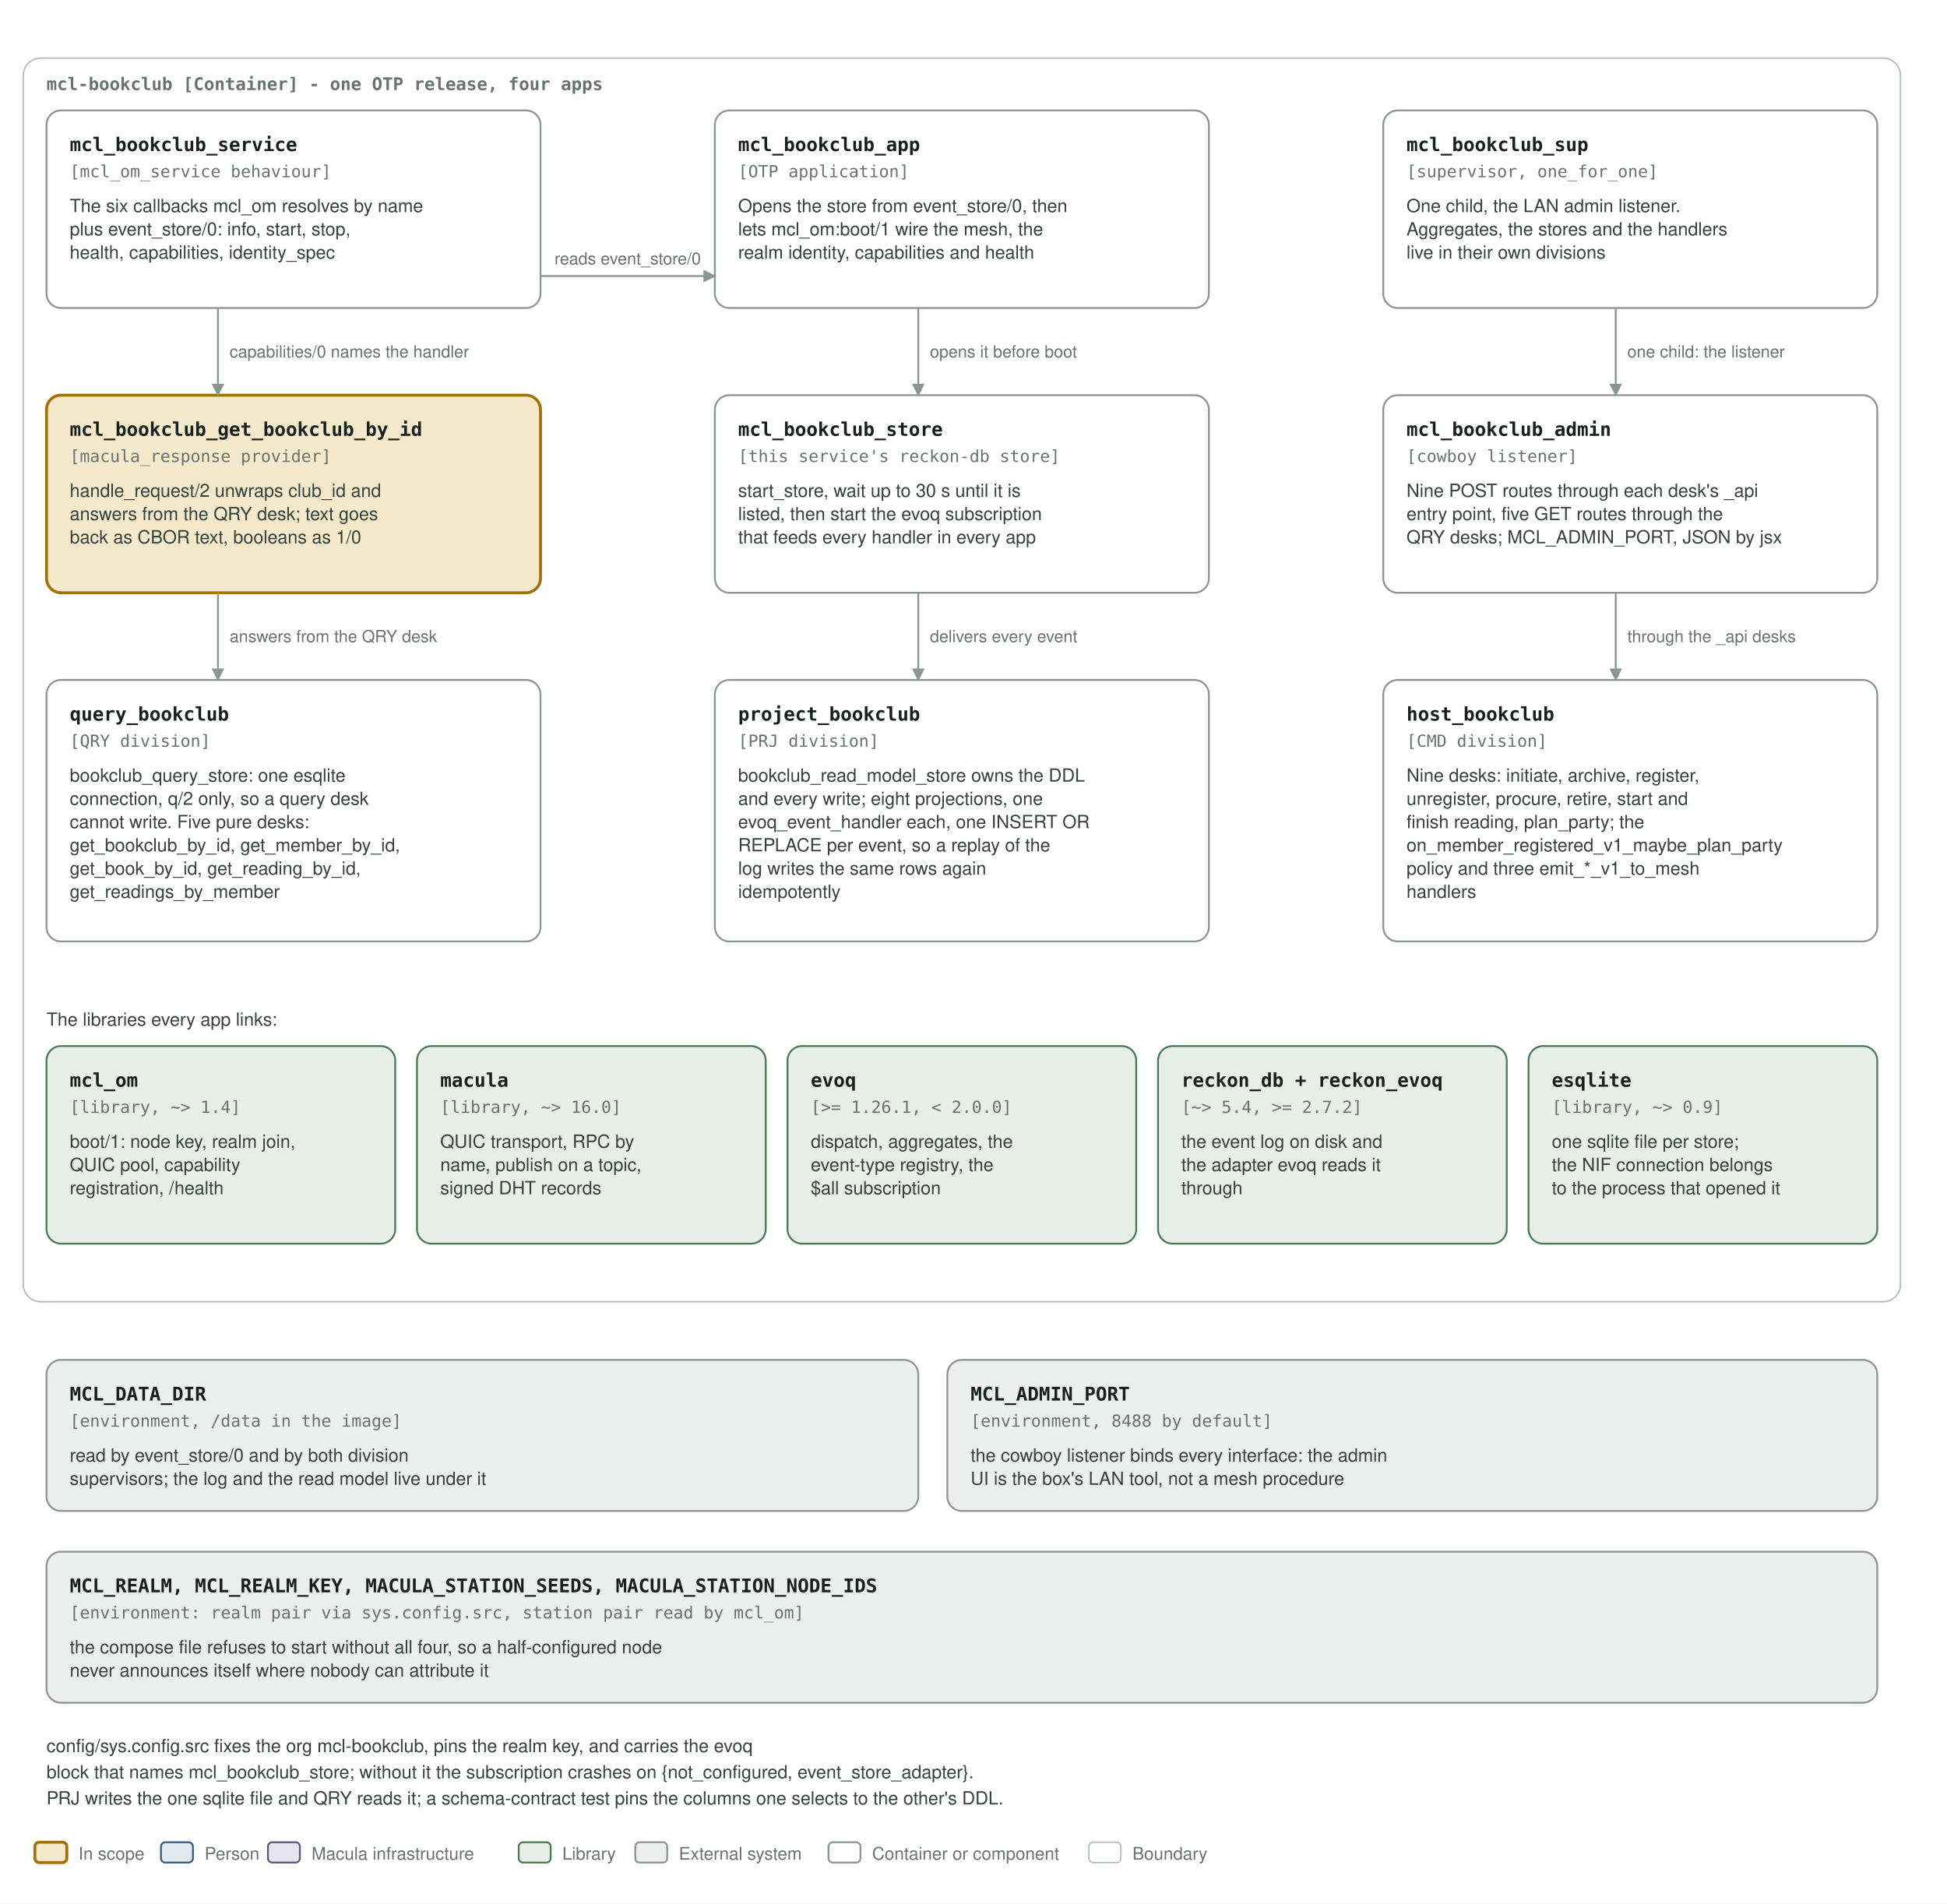
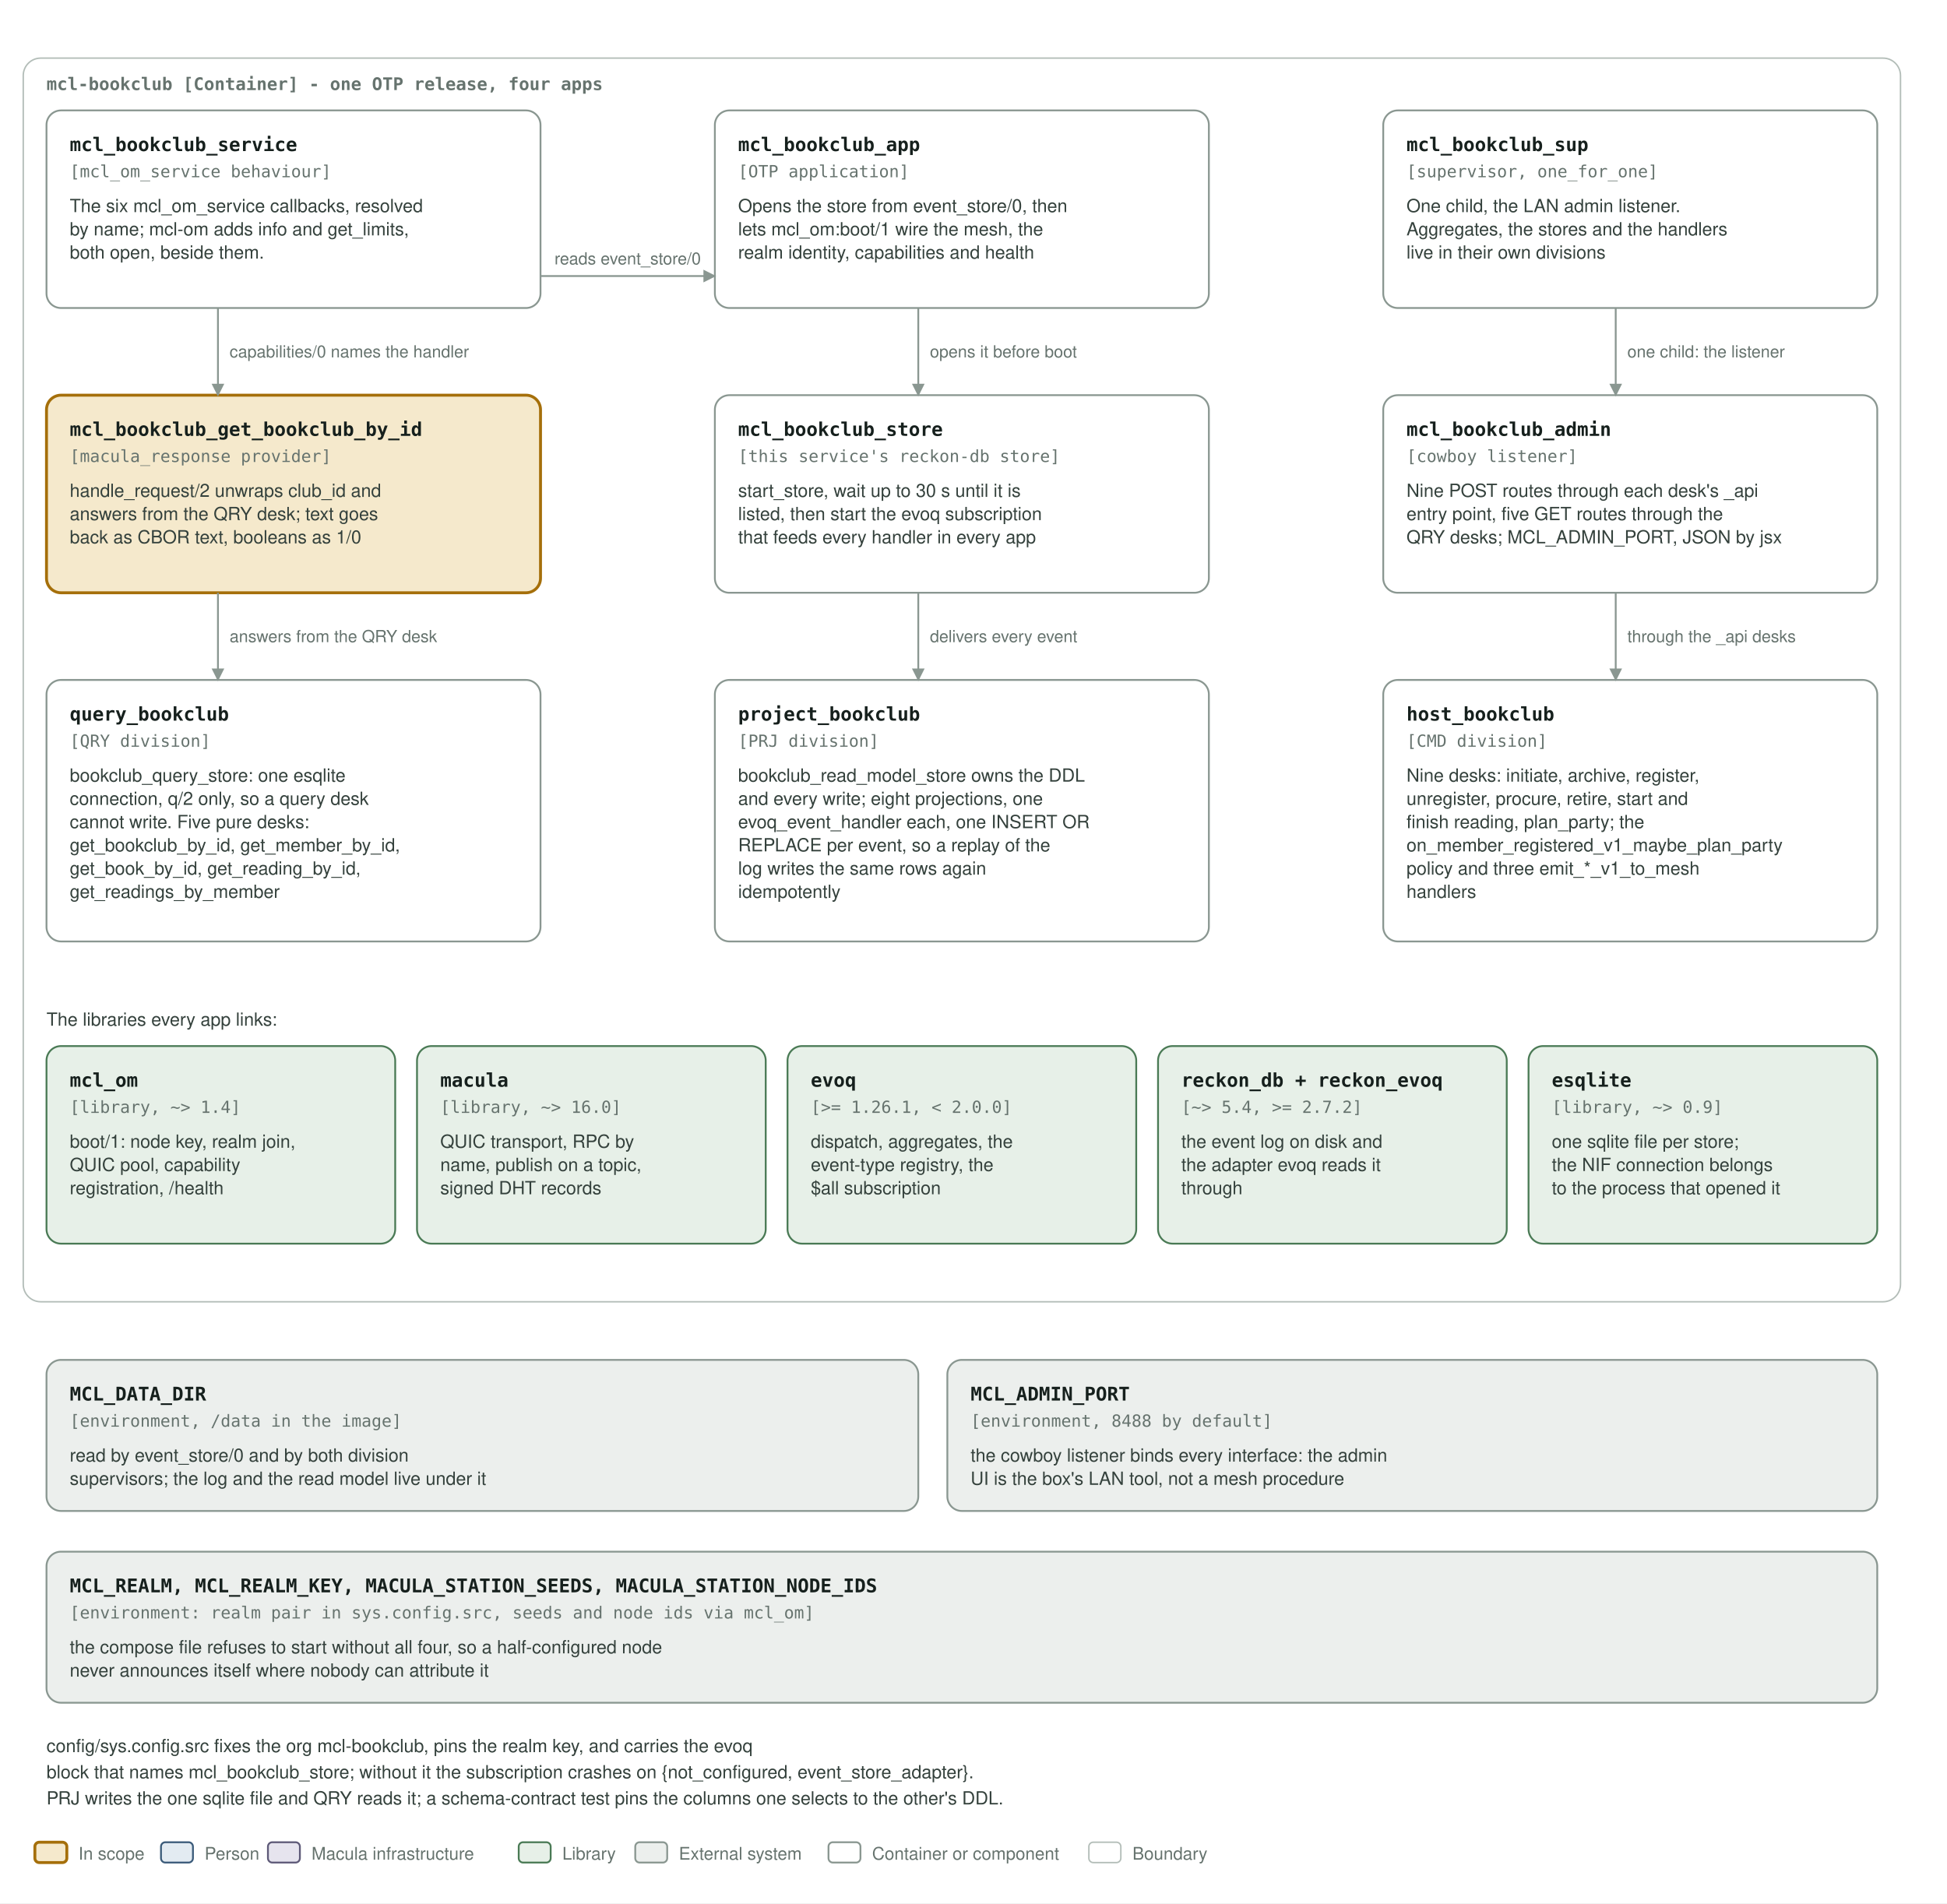
<svg xmlns="http://www.w3.org/2000/svg" viewBox="0 0 1340 1310" role="img" aria-label="mcl-bookclub components">
  <style>
.t-name { font-family: "Atkinson Hyperlegible", "Segoe UI", system-ui, -apple-system, Helvetica, Arial, sans-serif; font-size: 15px; font-weight: 700; }
.t-desc { font-family: "Atkinson Hyperlegible", "Segoe UI", system-ui, -apple-system, Helvetica, Arial, sans-serif; font-size: 12.5px; }
.t-rel { font-family: "Atkinson Hyperlegible", "Segoe UI", system-ui, -apple-system, Helvetica, Arial, sans-serif; font-size: 11.5px; paint-order: stroke; stroke-width: 4px; stroke-linejoin: round; }
.t-code { font-family: "JetBrains Mono", ui-monospace, Menlo, Consolas, monospace; font-size: 13px; font-weight: 600; }
.t-type { font-family: "JetBrains Mono", ui-monospace, Menlo, Consolas, monospace; font-size: 11.5px; }
.t-bound { font-family: "JetBrains Mono", ui-monospace, Menlo, Consolas, monospace; font-size: 12px; font-weight: 600; }
.t-leg { font-family: "Atkinson Hyperlegible", "Segoe UI", system-ui, -apple-system, Helvetica, Arial, sans-serif; font-size: 12px; }
.edge { fill: none; stroke-width: 1.25; }
.edge-later { fill: none; stroke-width: 1.25; stroke-dasharray: 5 4; }
.bg { fill: #FFFFFF; }
.b-sys { fill: #F5E9CC; stroke: #A56F0A; stroke-width: 2; }
.b-per { fill: #E3EBF2; stroke: #3B5B7A; stroke-width: 1.25; }
.b-mac { fill: #E6E4EE; stroke: #5E5A78; stroke-width: 1.25; }
.b-lib { fill: #E7F0E8; stroke: #4A7A55; stroke-width: 1.25; }
.b-ext { fill: #ECEFED; stroke: #8A9791; stroke-width: 1.25; }
.b-cmp { fill: #FFFFFF; stroke: #8A9791; stroke-width: 1.25; }
.b-later { fill: none; stroke: #8A9791; stroke-width: 1.25; stroke-dasharray: 5 4; }
.bound { fill: none; stroke: #B3BDB8; stroke-width: 1; }
.head { fill: #3B5B7A; }
.t-name, .t-code { fill: #16201D; }
.t-type, .t-bound, .t-leg { fill: #66736E; }
.t-desc { fill: #34413C; }
.t-rel { fill: #66736E; stroke: #FFFFFF; }
.edge, .edge-later { stroke: #8A9791; }
.arrowhead { fill: #8A9791; }
@media (prefers-color-scheme: dark) {
.bg { fill: #171F1C; }
.b-sys { fill: #3A2E13; stroke: #E3AA3C; }
.b-per { fill: #1D2A36; stroke: #8EB4D8; }
.b-mac { fill: #26243A; stroke: #A9A4C8; }
.b-lib { fill: #1A241C; stroke: #8FBE9B; }
.b-ext { fill: #1C2421; stroke: #7D8B85; }
.b-cmp { fill: #171F1C; stroke: #7D8B85; }
.b-later { stroke: #7D8B85; }
.bound { stroke: #4A5752; }
.head { fill: #8EB4D8; }
.t-name, .t-code { fill: #E6ECE9; }
.t-type, .t-bound, .t-leg { fill: #93A09A; }
.t-desc { fill: #C3CDC8; }
.t-rel { fill: #93A09A; stroke: #171F1C; }
.edge, .edge-later { stroke: #7D8B85; }
.arrowhead { fill: #7D8B85; }
}
</style>
  <defs>
    <marker id="a" viewBox="0 0 10 10" refX="9" refY="5" markerWidth="7" markerHeight="7" orient="auto-start-reverse">
      <path class="arrowhead" d="M0 0L10 5L0 10z" />
    </marker>
  </defs>
  <rect class="bg" x="0" y="0" width="1340" height="1310" />
  <rect class="bound" x="16" y="40" width="1292" height="856" rx="12" />
  <text class="t-bound" x="32" y="62">mcl-bookclub [Container] - one OTP release, four apps</text>
  <rect class="b-cmp" x="32" y="76" width="340" height="136" rx="10" />
  <text class="t-code" x="48" y="104">mcl_bookclub_service</text>
  <text class="t-type" x="48" y="122">[mcl_om_service behaviour]</text>
-   <text class="t-desc" x="48" y="146">The six callbacks mcl_om resolves by name</text>
-   <text class="t-desc" x="48" y="162">plus event_store/0: info, start, stop,</text>
-   <text class="t-desc" x="48" y="178">health, capabilities, identity_spec</text>
+   <text class="t-desc" x="48" y="146">The six mcl_om_service callbacks, resolved</text>
+   <text class="t-desc" x="48" y="162">by name; mcl-om adds info and get_limits,</text>
+   <text class="t-desc" x="48" y="178">both open, beside them.</text>
  <rect class="b-cmp" x="492" y="76" width="340" height="136" rx="10" />
  <text class="t-code" x="508" y="104">mcl_bookclub_app</text>
  <text class="t-type" x="508" y="122">[OTP application]</text>
  <text class="t-desc" x="508" y="146">Opens the store from event_store/0, then</text>
  <text class="t-desc" x="508" y="162">lets mcl_om:boot/1 wire the mesh, the</text>
  <text class="t-desc" x="508" y="178">realm identity, capabilities and health</text>
  <rect class="b-cmp" x="952" y="76" width="340" height="136" rx="10" />
  <text class="t-code" x="968" y="104">mcl_bookclub_sup</text>
  <text class="t-type" x="968" y="122">[supervisor, one_for_one]</text>
  <text class="t-desc" x="968" y="146">One child, the LAN admin listener.</text>
  <text class="t-desc" x="968" y="162">Aggregates, the stores and the handlers</text>
  <text class="t-desc" x="968" y="178">live in their own divisions</text>
  <rect class="b-sys" x="32" y="272" width="340" height="136" rx="10" />
  <text class="t-code" x="48" y="300">mcl_bookclub_get_bookclub_by_id</text>
  <text class="t-type" x="48" y="318">[macula_response provider]</text>
  <text class="t-desc" x="48" y="342">handle_request/2 unwraps club_id and</text>
  <text class="t-desc" x="48" y="358">answers from the QRY desk; text goes</text>
  <text class="t-desc" x="48" y="374">back as CBOR text, booleans as 1/0</text>
  <rect class="b-cmp" x="492" y="272" width="340" height="136" rx="10" />
  <text class="t-code" x="508" y="300">mcl_bookclub_store</text>
  <text class="t-type" x="508" y="318">[this service's reckon-db store]</text>
  <text class="t-desc" x="508" y="342">start_store, wait up to 30 s until it is</text>
  <text class="t-desc" x="508" y="358">listed, then start the evoq subscription</text>
  <text class="t-desc" x="508" y="374">that feeds every handler in every app</text>
  <rect class="b-cmp" x="952" y="272" width="340" height="136" rx="10" />
  <text class="t-code" x="968" y="300">mcl_bookclub_admin</text>
  <text class="t-type" x="968" y="318">[cowboy listener]</text>
  <text class="t-desc" x="968" y="342">Nine POST routes through each desk's _api</text>
  <text class="t-desc" x="968" y="358">entry point, five GET routes through the</text>
  <text class="t-desc" x="968" y="374">QRY desks; MCL_ADMIN_PORT, JSON by jsx</text>
  <rect class="b-cmp" x="32" y="468" width="340" height="180" rx="10" />
  <text class="t-code" x="48" y="496">query_bookclub</text>
  <text class="t-type" x="48" y="514">[QRY division]</text>
  <text class="t-desc" x="48" y="538">bookclub_query_store: one esqlite</text>
  <text class="t-desc" x="48" y="554">connection, q/2 only, so a query desk</text>
  <text class="t-desc" x="48" y="570">cannot write. Five pure desks:</text>
  <text class="t-desc" x="48" y="586">get_bookclub_by_id, get_member_by_id,</text>
  <text class="t-desc" x="48" y="602">get_book_by_id, get_reading_by_id,</text>
  <text class="t-desc" x="48" y="618">get_readings_by_member</text>
  <rect class="b-cmp" x="492" y="468" width="340" height="180" rx="10" />
  <text class="t-code" x="508" y="496">project_bookclub</text>
  <text class="t-type" x="508" y="514">[PRJ division]</text>
  <text class="t-desc" x="508" y="538">bookclub_read_model_store owns the DDL</text>
  <text class="t-desc" x="508" y="554">and every write; eight projections, one</text>
  <text class="t-desc" x="508" y="570">evoq_event_handler each, one INSERT OR</text>
  <text class="t-desc" x="508" y="586">REPLACE per event, so a replay of the</text>
  <text class="t-desc" x="508" y="602">log writes the same rows again</text>
  <text class="t-desc" x="508" y="618">idempotently</text>
  <rect class="b-cmp" x="952" y="468" width="340" height="180" rx="10" />
  <text class="t-code" x="968" y="496">host_bookclub</text>
  <text class="t-type" x="968" y="514">[CMD division]</text>
  <text class="t-desc" x="968" y="538">Nine desks: initiate, archive, register,</text>
  <text class="t-desc" x="968" y="554">unregister, procure, retire, start and</text>
  <text class="t-desc" x="968" y="570">finish reading, plan_party; the</text>
  <text class="t-desc" x="968" y="586">on_member_registered_v1_maybe_plan_party</text>
  <text class="t-desc" x="968" y="602">policy and three emit_*_v1_to_mesh</text>
  <text class="t-desc" x="968" y="618">handlers</text>
  <text class="t-desc" x="32" y="706">The libraries every app links:</text>
  <rect class="b-lib" x="32" y="720" width="240" height="136" rx="10" />
  <text class="t-code" x="48" y="748">mcl_om</text>
  <text class="t-type" x="48" y="766">[library, ~&gt; 1.4]</text>
  <text class="t-desc" x="48" y="790">boot/1: node key, realm join,</text>
  <text class="t-desc" x="48" y="806">QUIC pool, capability</text>
  <text class="t-desc" x="48" y="822">registration, /health</text>
  <rect class="b-lib" x="287" y="720" width="240" height="136" rx="10" />
  <text class="t-code" x="303" y="748">macula</text>
  <text class="t-type" x="303" y="766">[library, ~&gt; 16.0]</text>
  <text class="t-desc" x="303" y="790">QUIC transport, RPC by</text>
  <text class="t-desc" x="303" y="806">name, publish on a topic,</text>
  <text class="t-desc" x="303" y="822">signed DHT records</text>
  <rect class="b-lib" x="542" y="720" width="240" height="136" rx="10" />
  <text class="t-code" x="558" y="748">evoq</text>
  <text class="t-type" x="558" y="766">[&gt;= 1.26.1, &lt; 2.0.0]</text>
  <text class="t-desc" x="558" y="790">dispatch, aggregates, the</text>
  <text class="t-desc" x="558" y="806">event-type registry, the</text>
  <text class="t-desc" x="558" y="822">$all subscription</text>
  <rect class="b-lib" x="797" y="720" width="240" height="136" rx="10" />
  <text class="t-code" x="813" y="748">reckon_db + reckon_evoq</text>
  <text class="t-type" x="813" y="766">[~&gt; 5.4, &gt;= 2.7.2]</text>
  <text class="t-desc" x="813" y="790">the event log on disk and</text>
  <text class="t-desc" x="813" y="806">the adapter evoq reads it</text>
  <text class="t-desc" x="813" y="822">through</text>
  <rect class="b-lib" x="1052" y="720" width="240" height="136" rx="10" />
  <text class="t-code" x="1068" y="748">esqlite</text>
  <text class="t-type" x="1068" y="766">[library, ~&gt; 0.9]</text>
  <text class="t-desc" x="1068" y="790">one sqlite file per store;</text>
  <text class="t-desc" x="1068" y="806">the NIF connection belongs</text>
  <text class="t-desc" x="1068" y="822">to the process that opened it</text>
  <rect class="b-ext" x="32" y="936" width="600" height="104" rx="10" />
  <text class="t-code" x="48" y="964">MCL_DATA_DIR</text>
  <text class="t-type" x="48" y="982">[environment, /data in the image]</text>
  <text class="t-desc" x="48" y="1006">read by event_store/0 and by both division</text>
  <text class="t-desc" x="48" y="1022">supervisors; the log and the read model live under it</text>
  <rect class="b-ext" x="652" y="936" width="640" height="104" rx="10" />
  <text class="t-code" x="668" y="964">MCL_ADMIN_PORT</text>
  <text class="t-type" x="668" y="982">[environment, 8488 by default]</text>
  <text class="t-desc" x="668" y="1006">the cowboy listener binds every interface: the admin</text>
  <text class="t-desc" x="668" y="1022">UI is the box's LAN tool, not a mesh procedure</text>
  <rect class="b-ext" x="32" y="1068" width="1260" height="104" rx="10" />
  <text class="t-code" x="48" y="1096">MCL_REALM, MCL_REALM_KEY, MACULA_STATION_SEEDS, MACULA_STATION_NODE_IDS</text>
-   <text class="t-type" x="48" y="1114">[environment: realm pair via sys.config.src, station pair read by mcl_om]</text>
+   <text class="t-type" x="48" y="1114">[environment: realm pair in sys.config.src, seeds and node ids via mcl_om]</text>
  <text class="t-desc" x="48" y="1138">the compose file refuses to start without all four, so a half-configured node</text>
  <text class="t-desc" x="48" y="1154">never announces itself where nobody can attribute it</text>
  <path class="edge" d="M372 190H492" marker-end="url(#a)" />
  <text class="t-rel" x="432" y="182" text-anchor="middle">reads event_store/0</text>
  <path class="edge" d="M150 212V272" marker-end="url(#a)" />
  <text class="t-rel" x="158" y="246">capabilities/0 names the handler</text>
  <path class="edge" d="M632 212V272" marker-end="url(#a)" />
  <text class="t-rel" x="640" y="246">opens it before boot</text>
  <path class="edge" d="M1112 212V272" marker-end="url(#a)" />
  <text class="t-rel" x="1120" y="246">one child: the listener</text>
  <path class="edge" d="M150 408V468" marker-end="url(#a)" />
  <text class="t-rel" x="158" y="442">answers from the QRY desk</text>
  <path class="edge" d="M632 408V468" marker-end="url(#a)" />
  <text class="t-rel" x="640" y="442">delivers every event</text>
  <path class="edge" d="M1112 408V468" marker-end="url(#a)" />
  <text class="t-rel" x="1120" y="442">through the _api desks</text>
  <text class="t-desc" x="32" y="1206">config/sys.config.src fixes the org mcl-bookclub, pins the realm key, and carries the evoq</text>
  <text class="t-desc" x="32" y="1224">block that names mcl_bookclub_store; without it the subscription crashes on {not_configured, event_store_adapter}.</text>
  <text class="t-desc" x="32" y="1242">PRJ writes the one sqlite file and QRY reads it; a schema-contract test pins the columns one selects to the other's DDL.</text>
  <rect class="b-sys" x="24" y="1268" width="22" height="14" rx="3" />
  <text class="t-leg" x="54" y="1280">In scope</text>
  <rect class="b-per" x="110.8" y="1268" width="22" height="14" rx="3" />
  <text class="t-leg" x="140.8" y="1280">Person</text>
  <rect class="b-mac" x="184.4" y="1268" width="22" height="14" rx="3" />
  <text class="t-leg" x="214.4" y="1280">Macula infrastructure</text>
  <rect class="b-lib" x="357.0" y="1268" width="22" height="14" rx="3" />
  <text class="t-leg" x="387.0" y="1280">Library</text>
  <rect class="b-ext" x="437.2" y="1268" width="22" height="14" rx="3" />
  <text class="t-leg" x="467.2" y="1280">External system</text>
  <rect class="b-cmp" x="570.2" y="1268" width="22" height="14" rx="3" />
  <text class="t-leg" x="600.2" y="1280">Container or component</text>
  <rect class="bound" x="749.4" y="1268" width="22" height="14" rx="3" />
  <text class="t-leg" x="779.4" y="1280">Boundary</text>
</svg>
